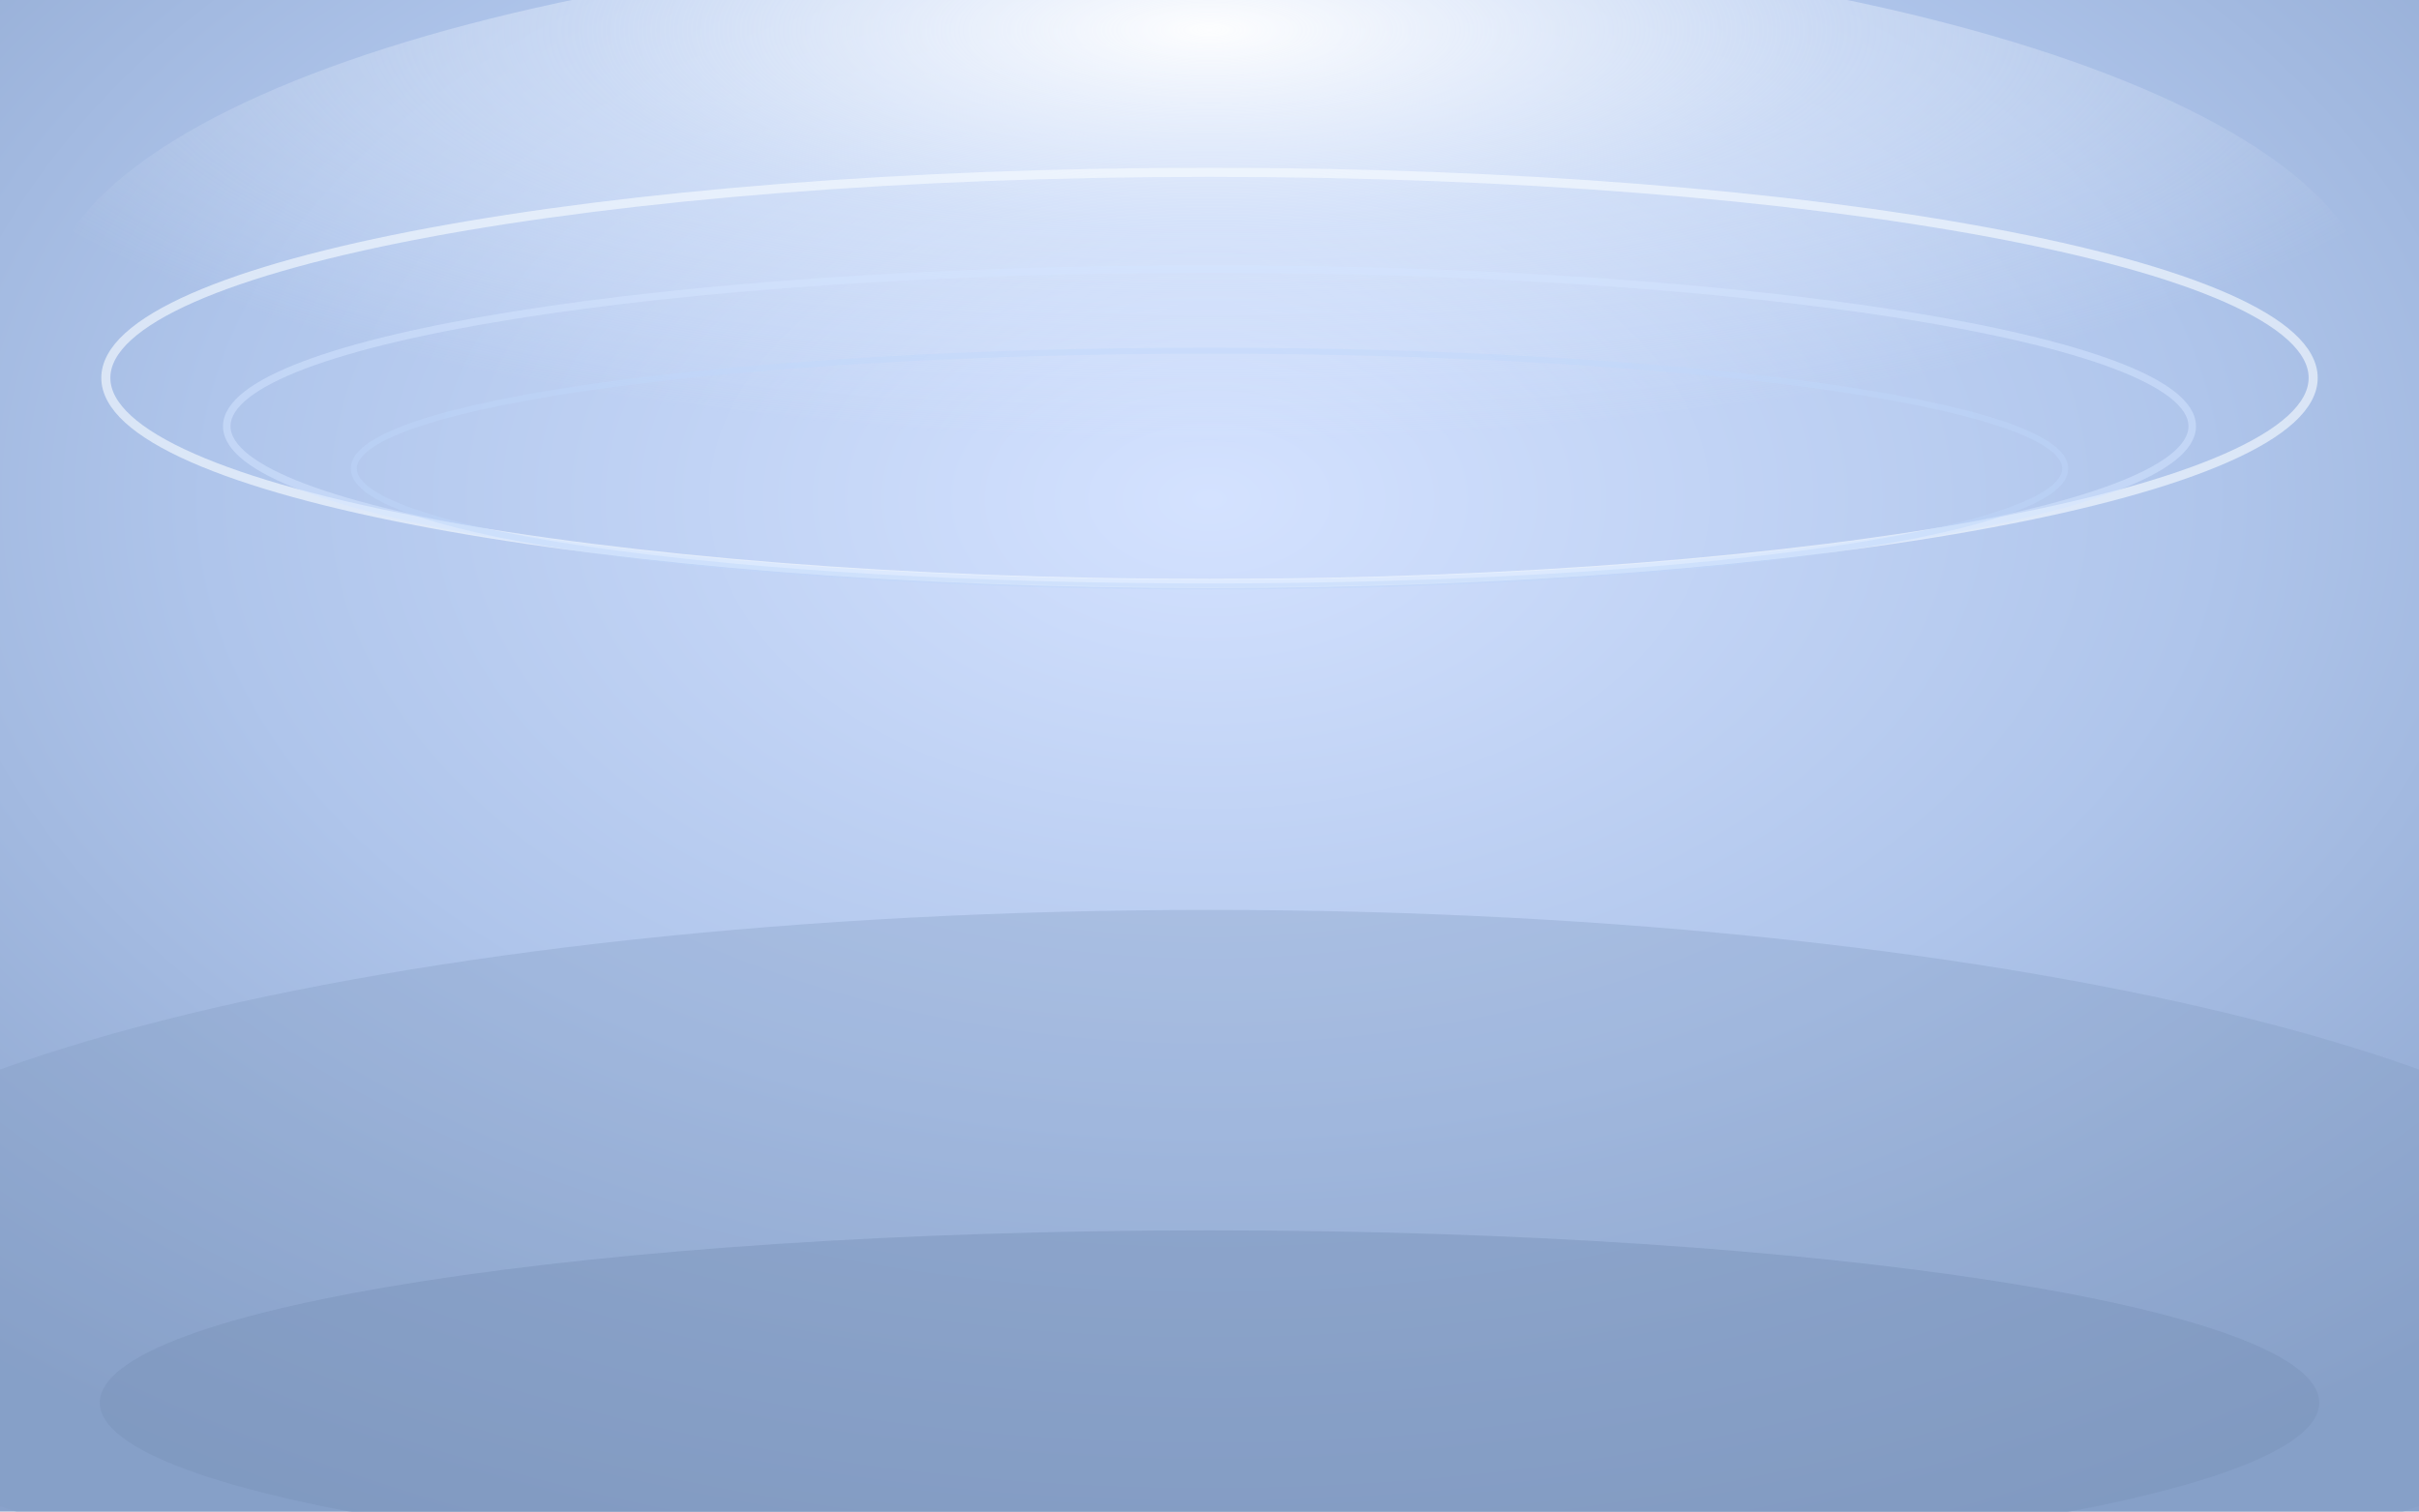
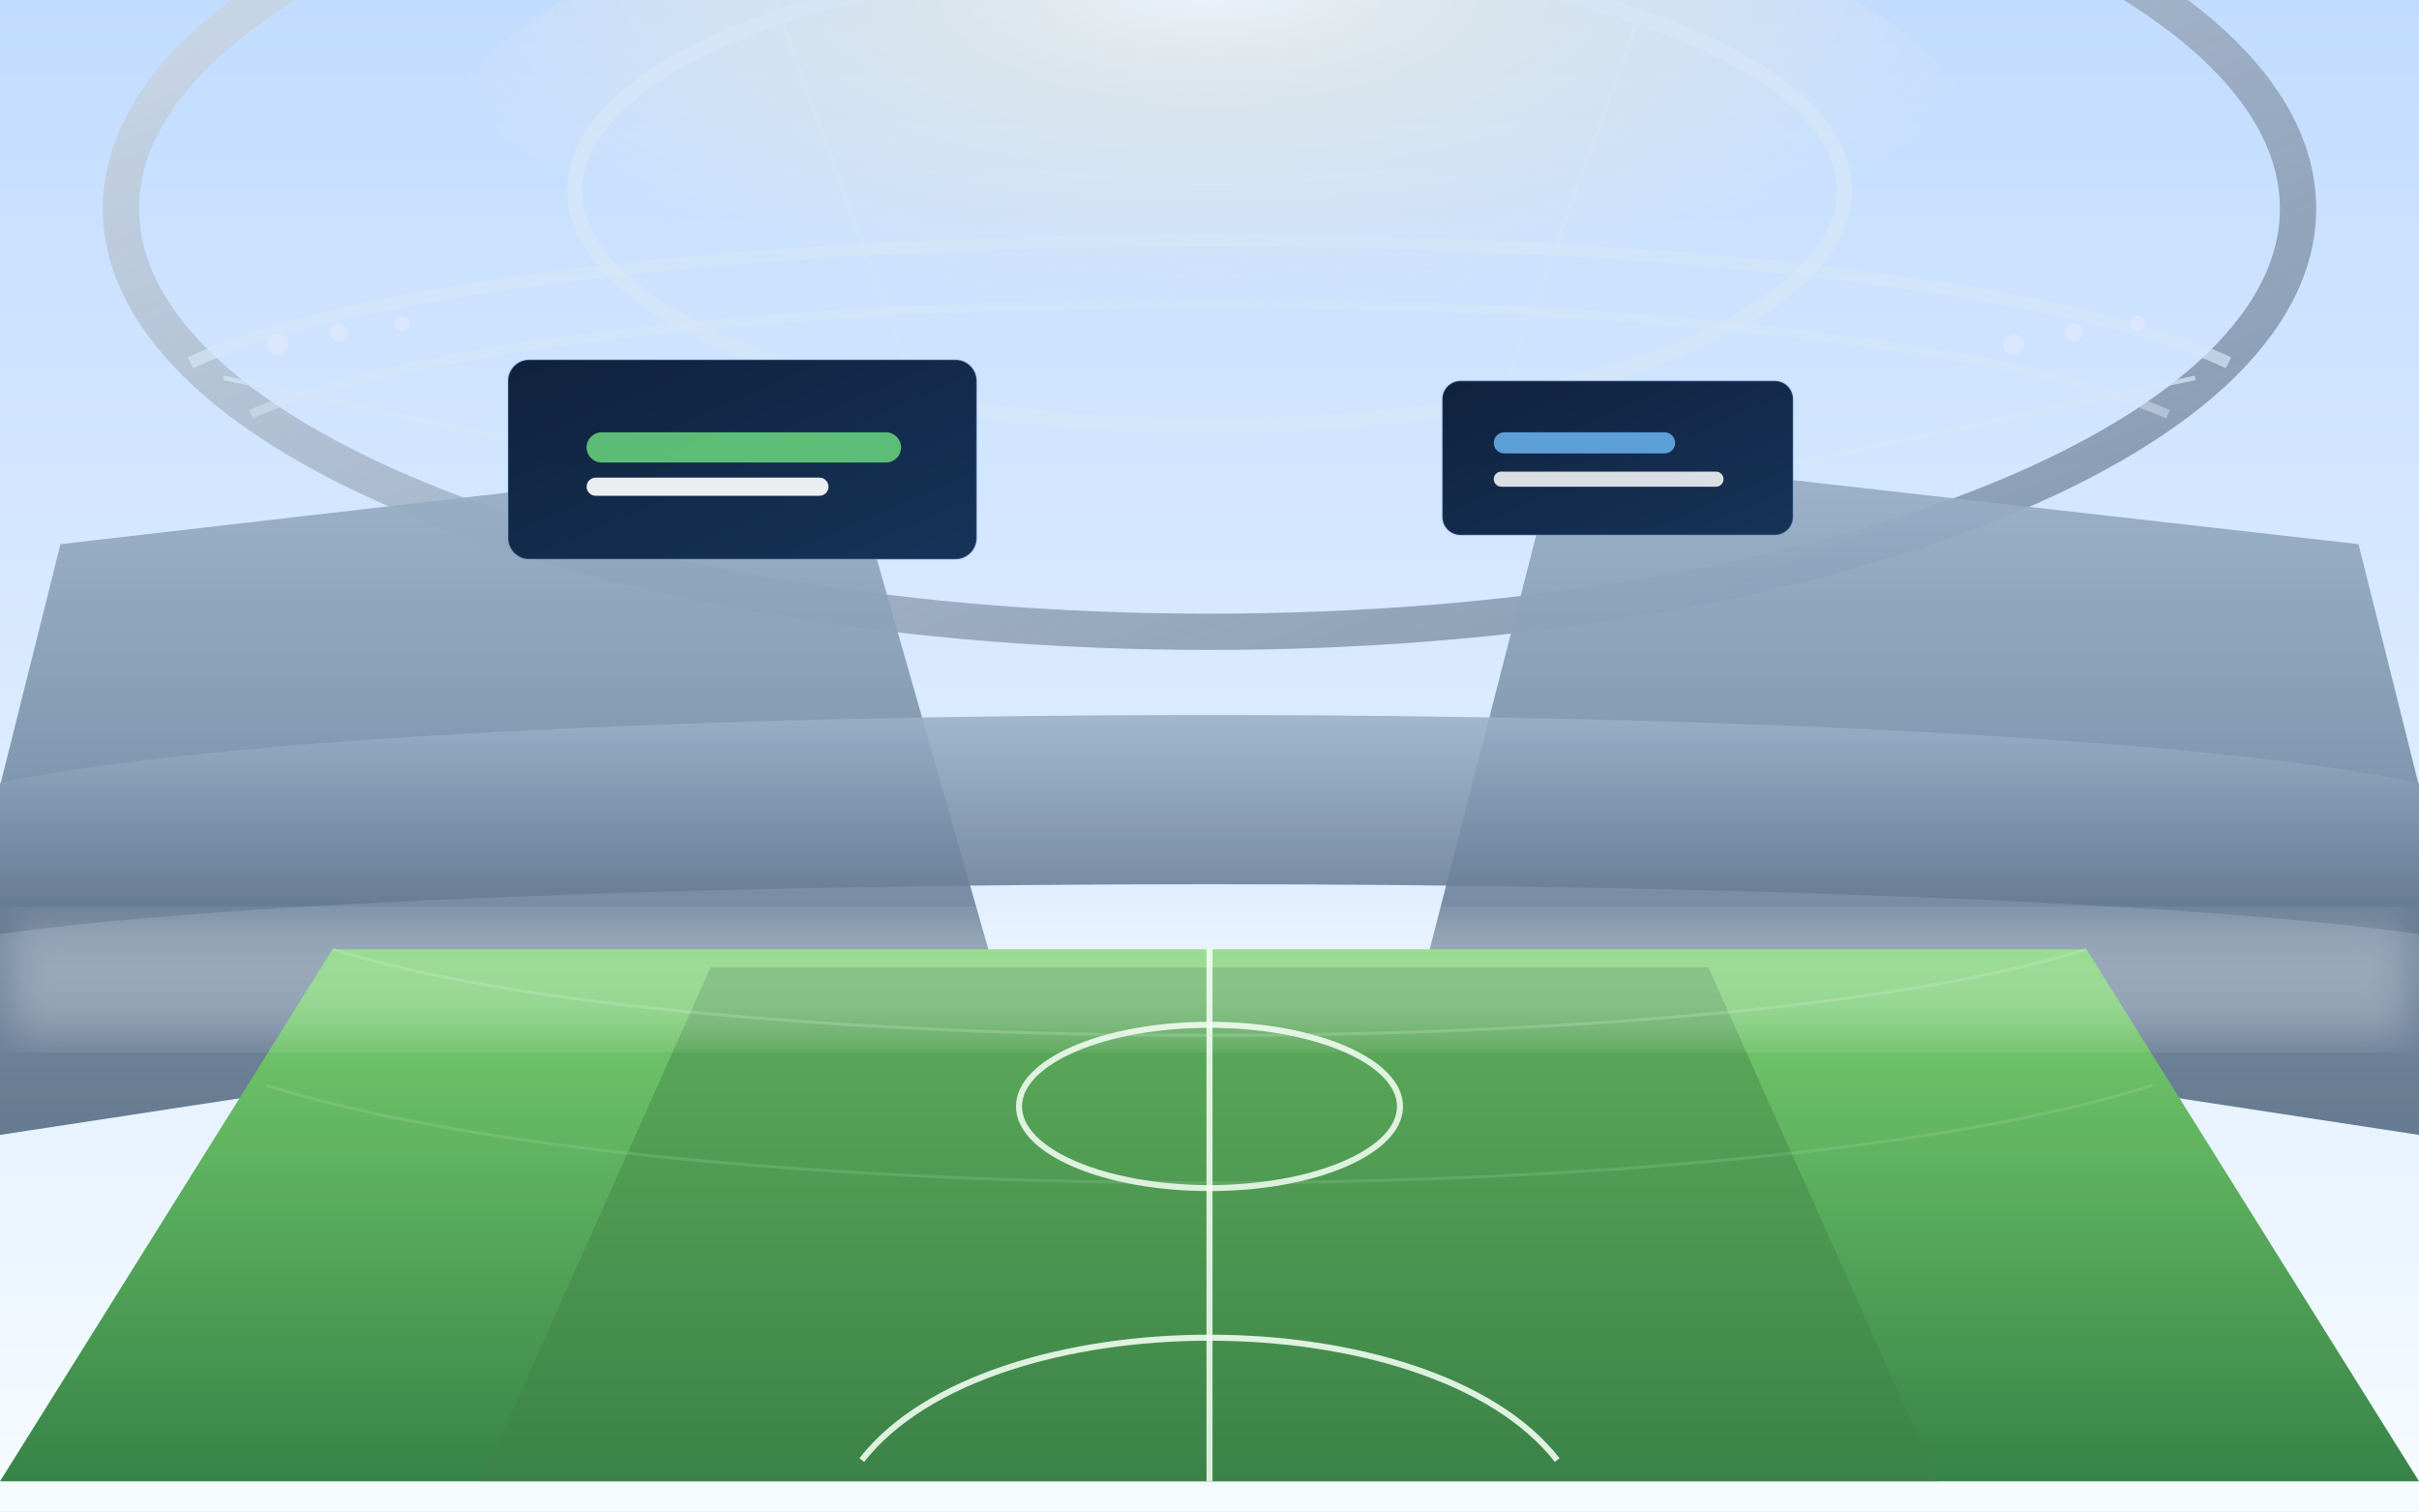
- <svg xmlns="http://www.w3.org/2000/svg" viewBox="0 0 1600 1000">
+ <svg xmlns="http://www.w3.org/2000/svg" viewBox="0 0 1600 1000" fill="none">
  <defs>
-     <radialGradient id="bg" cx="50%" cy="33%" r="76%">
-       <stop offset="0%" stop-color="#d4e2ff" />
-       <stop offset="54%" stop-color="#afc5eb" />
-       <stop offset="100%" stop-color="#89a2cb" />
+     <linearGradient id="day4-sky" x1="0" y1="0" x2="0" y2="1">
+       <stop offset="0%" stop-color="#c2dcff" />
+       <stop offset="100%" stop-color="#f6fbff" />
+     </linearGradient>
+     <radialGradient id="day4-sun" cx="50%" cy="18%" r="52%">
+       <stop offset="0%" stop-color="#ffffff" stop-opacity="0.72" />
+       <stop offset="36%" stop-color="#fff4cc" stop-opacity="0.36" />
+       <stop offset="100%" stop-color="#fff4cc" stop-opacity="0" />
    </radialGradient>
-     <radialGradient id="halo" cx="50%" cy="12%" r="56%">
-       <stop offset="0%" stop-color="#ffffff" stop-opacity="0.97" />
-       <stop offset="48%" stop-color="#edf4ff" stop-opacity="0.42" />
-       <stop offset="100%" stop-color="#edf4ff" stop-opacity="0" />
-     </radialGradient>
+     <linearGradient id="day4-crowd" x1="0" y1="0" x2="0" y2="1">
+       <stop offset="0%" stop-color="#99afc7" />
+       <stop offset="100%" stop-color="#5a6f87" />
+     </linearGradient>
+     <linearGradient id="day4-turf" x1="0" y1="0" x2="0" y2="1">
+       <stop offset="0%" stop-color="#77cf6c" />
+       <stop offset="100%" stop-color="#338144" />
+     </linearGradient>
+     <linearGradient id="day4-roof" x1="0" y1="0" x2="1" y2="1">
+       <stop offset="0%" stop-color="#d8e4ef" stop-opacity="0.92" />
+       <stop offset="100%" stop-color="#6b7f99" stop-opacity="0.82" />
+     </linearGradient>
+     <linearGradient id="day4-board" x1="0" y1="0" x2="1" y2="1">
+       <stop offset="0%" stop-color="#0b1f39" />
+       <stop offset="100%" stop-color="#132f55" />
+     </linearGradient>
+     <filter id="day4-blur" x="-10%" y="-10%" width="120%" height="120%">
+       <feGaussianBlur stdDeviation="18" />
+     </filter>
  </defs>
-   <rect width="1600" height="1000" fill="url(#bg)" />
-   <ellipse cx="800" cy="205" rx="770" ry="245" fill="url(#halo)" />
-   <ellipse cx="800" cy="250" rx="730" ry="136" fill="none" stroke="#f6fbff" stroke-opacity="0.62" stroke-width="6" />
-   <ellipse cx="800" cy="282" rx="650" ry="104" fill="none" stroke="#d4e4ff" stroke-opacity="0.53" stroke-width="5" />
-   <ellipse cx="800" cy="310" rx="566" ry="78" fill="none" stroke="#c0d7fb" stroke-opacity="0.45" stroke-width="4" />
-   <ellipse cx="800" cy="852" rx="980" ry="250" fill="#8199c0" fill-opacity="0.32" />
-   <ellipse cx="800" cy="928" rx="734" ry="114" fill="#7a91b8" fill-opacity="0.44" />
+   <rect width="1600" height="1000" fill="url(#day4-sky)" />
+   <ellipse cx="800" cy="120" rx="520" ry="210" fill="url(#day4-sun)" />
+   <ellipse cx="800" cy="138" rx="720" ry="280" fill="none" stroke="url(#day4-roof)" stroke-width="24" opacity="0.98" />
+   <ellipse cx="800" cy="126" rx="420" ry="156" fill="none" stroke="#d5e7f7" stroke-width="10" opacity="0.8" />
+   <path d="M126 240 C356 132 1244 132 1474 240" stroke="#d5e7f7" stroke-width="8" opacity="0.68" />
+   <path d="M166 274 C394 176 1206 176 1434 274" stroke="#d5e7f7" stroke-width="6" opacity="0.48" />
+   <g opacity="0.72">
+     <path d="M148 250 L626 352" stroke="#d5e7f7" stroke-width="3" />
+     <path d="M1452 250 L974 352" stroke="#d5e7f7" stroke-width="3" />
+     <path d="M512 0 L640 354" stroke="#d5e7f7" stroke-width="2.5" opacity="0.52" />
+     <path d="M1088 0 L960 354" stroke="#d5e7f7" stroke-width="2.5" opacity="0.52" />
+   </g>
+   <polygon points="40,360 560,300 660,650 -60,760" fill="url(#day4-crowd)" opacity="0.95" />
+   <polygon points="1030,300 1560,360 1660,760 940,650" fill="url(#day4-crowd)" opacity="0.95" />
+   <path d="M0 518 C280 458, 1320 458, 1600 518 L1600 618 C1290 574, 310 574, 0 618 Z" fill="url(#day4-crowd)" opacity="0.88" />
+   <rect x="336" y="238" width="310" height="132" rx="14" fill="url(#day4-board)" stroke="#8bbcff" stroke-opacity="0.28" />
+   <rect x="954" y="252" width="232" height="102" rx="12" fill="url(#day4-board)" stroke="#8bbcff" stroke-opacity="0.24" />
+   <rect x="388" y="286" width="208" height="20" rx="10" fill="#6ce27e" opacity="0.8" />
+   <rect x="388" y="316" width="160" height="12" rx="6" fill="#ffffff" opacity="0.92" />
+   <rect x="988" y="286" width="120" height="14" rx="7" fill="#70c0ff" opacity="0.78" />
+   <rect x="988" y="312" width="152" height="10" rx="5" fill="#ffffff" opacity="0.84" />
+   <path d="M220 628 L1380 628 L1600 980 L0 980 Z" fill="url(#day4-turf)" />
+   <path d="M470 640 L1130 640 L1282 980 L318 980 Z" fill="#3c7f42" opacity="0.44" />
+   <path d="M800 628 L800 980" stroke="#f3fff3" stroke-width="4" opacity="0.86" />
+   <ellipse cx="800" cy="732" rx="126" ry="54" stroke="#f3fff3" stroke-width="4" opacity="0.86" />
+   <path d="M570 966 C654 858, 946 858, 1030 966" stroke="#f3fff3" stroke-width="4" opacity="0.88" />
+   <path d="M220 628 C462 704, 1138 704, 1380 628" stroke="#c9e6c9" stroke-width="2" opacity="0.24" />
+   <path d="M176 718 C448 804, 1152 804, 1424 718" stroke="#c9e6c9" stroke-width="2" opacity="0.16" />
+   <g opacity="0.28">
+     <rect x="0" y="608" width="1600" height="80" fill="#ffffff" filter="url(#day4-blur)" />
+   </g>
+   <g fill="#dfe8ff" opacity="0.78">
+     <circle cx="184" cy="228" r="7" />
+     <circle cx="224" cy="220" r="6" />
+     <circle cx="266" cy="214" r="5" />
+     <circle cx="1332" cy="228" r="7" />
+     <circle cx="1372" cy="220" r="6" />
+     <circle cx="1414" cy="214" r="5" />
+   </g>
+   <rect x="0" y="0" width="1600" height="1000" fill="url(#day4-sky)" opacity="0.02" />
</svg>
